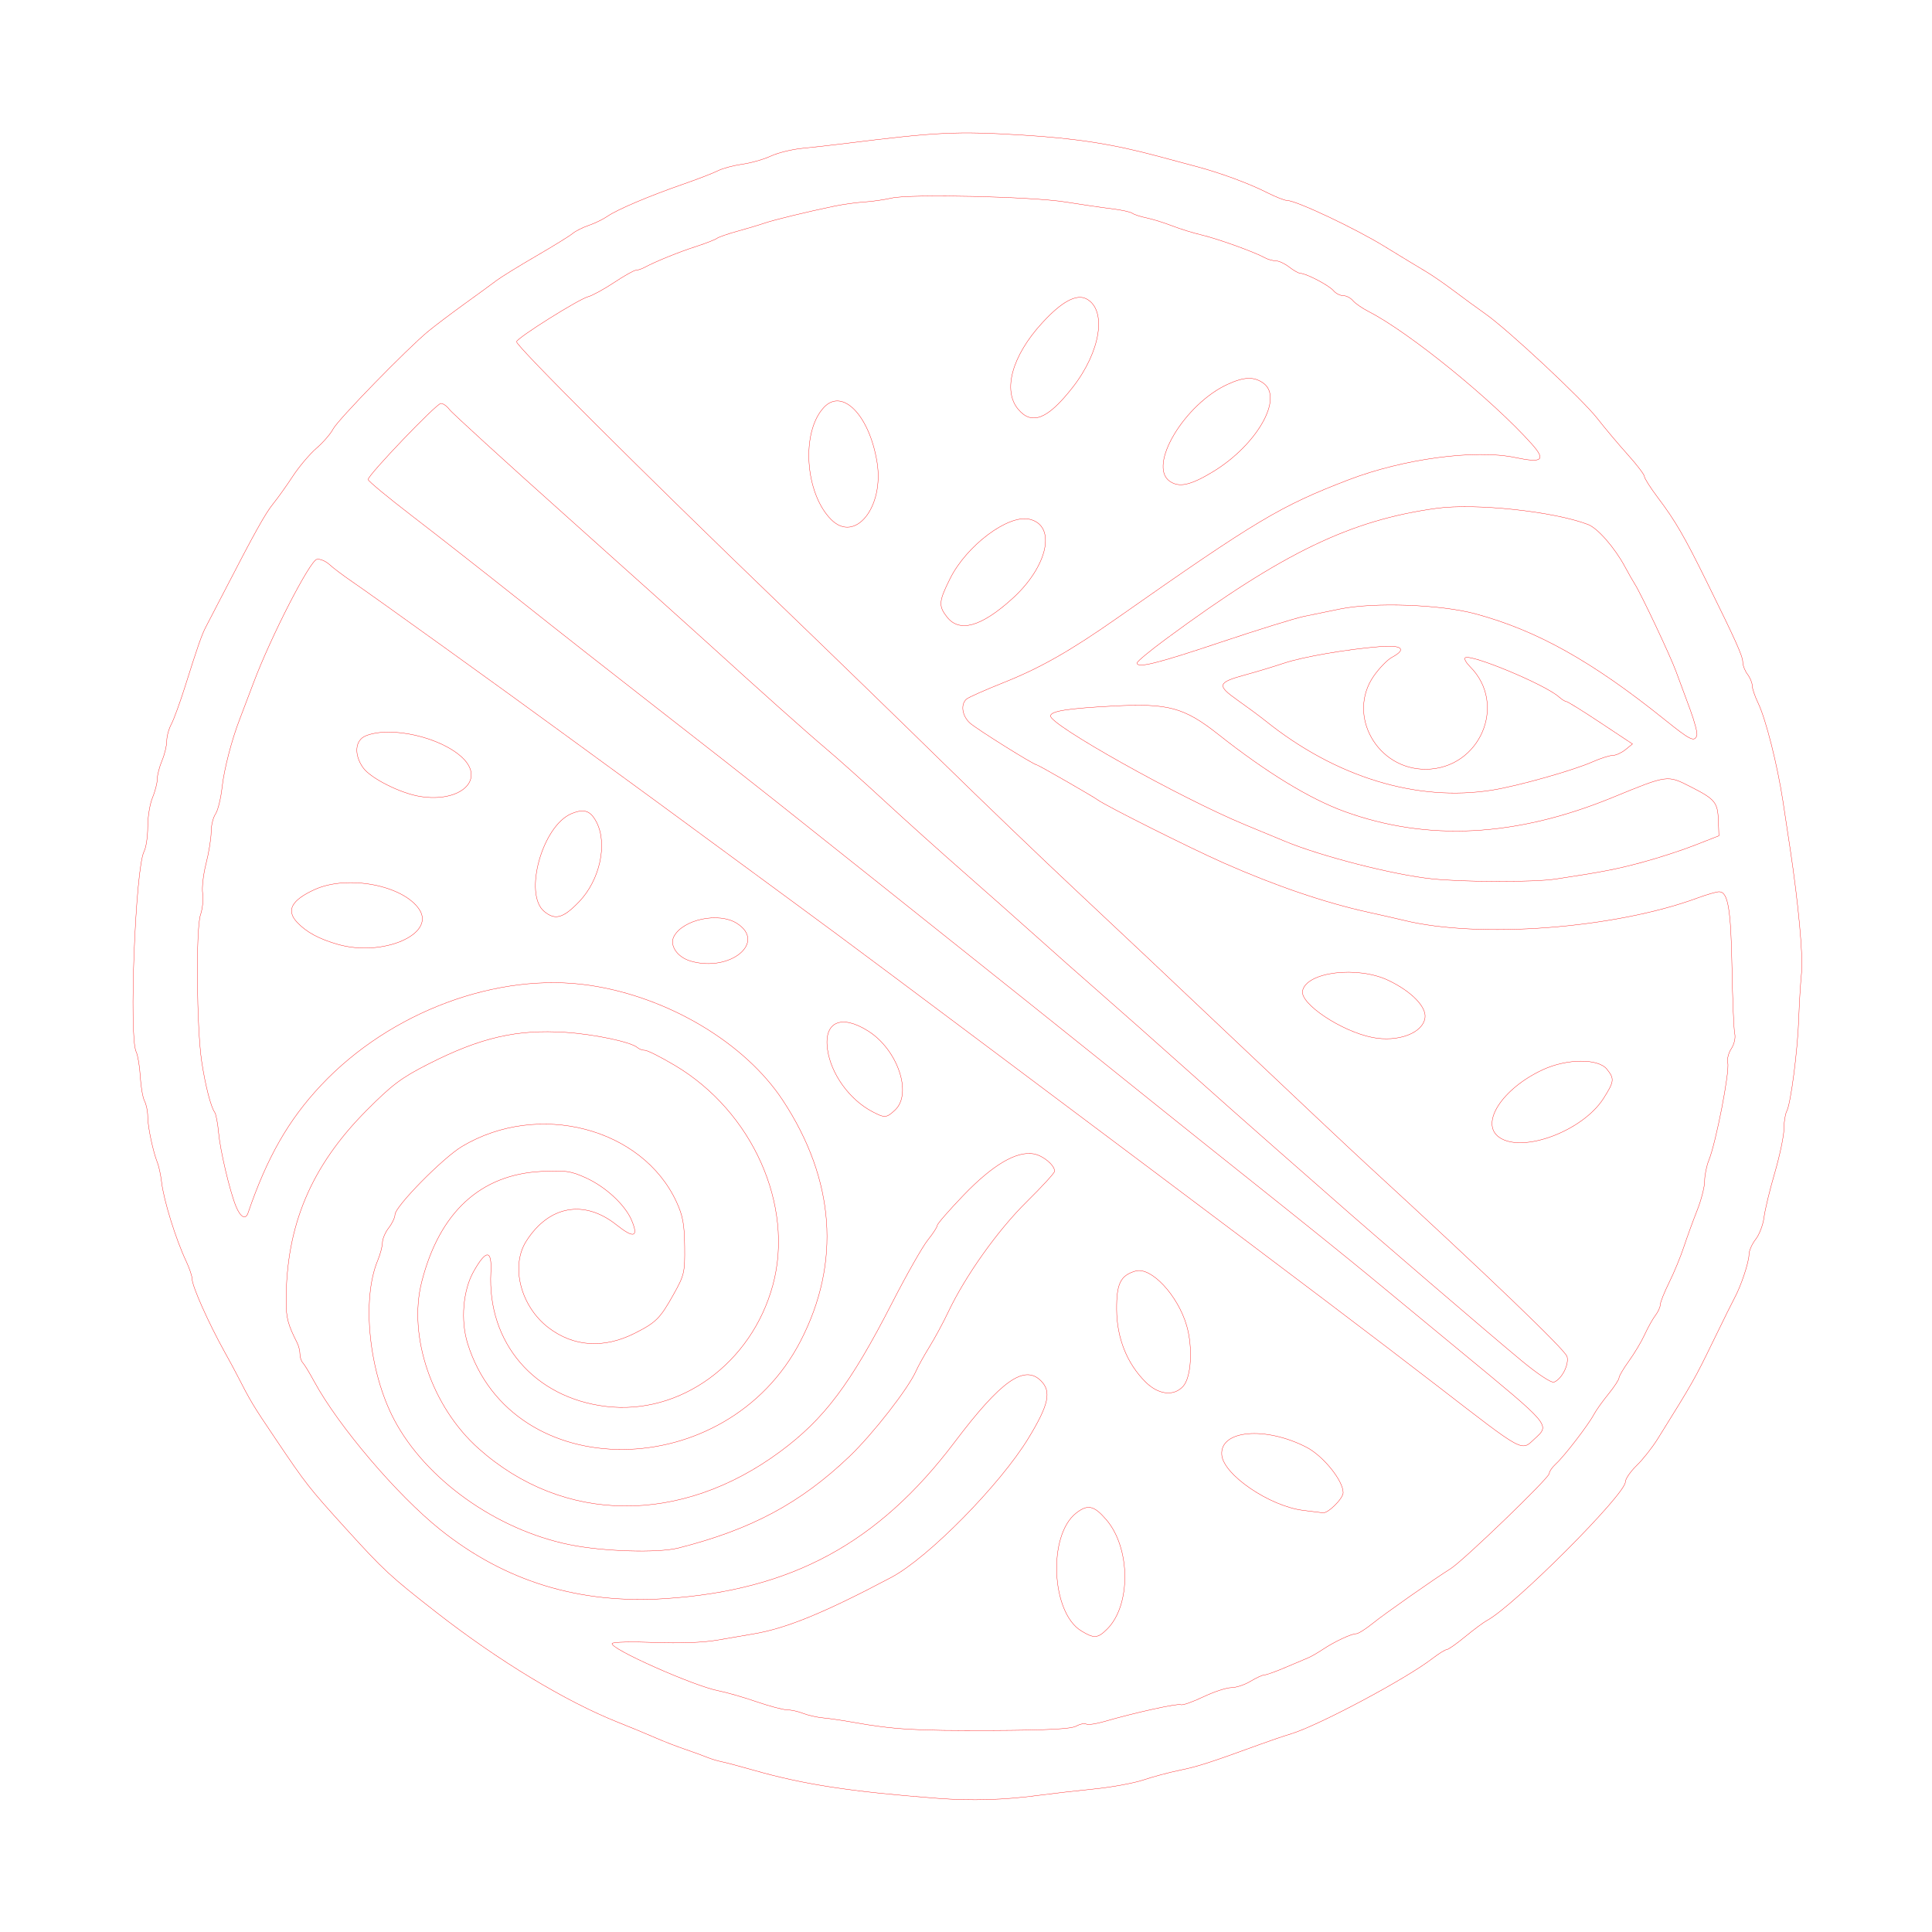
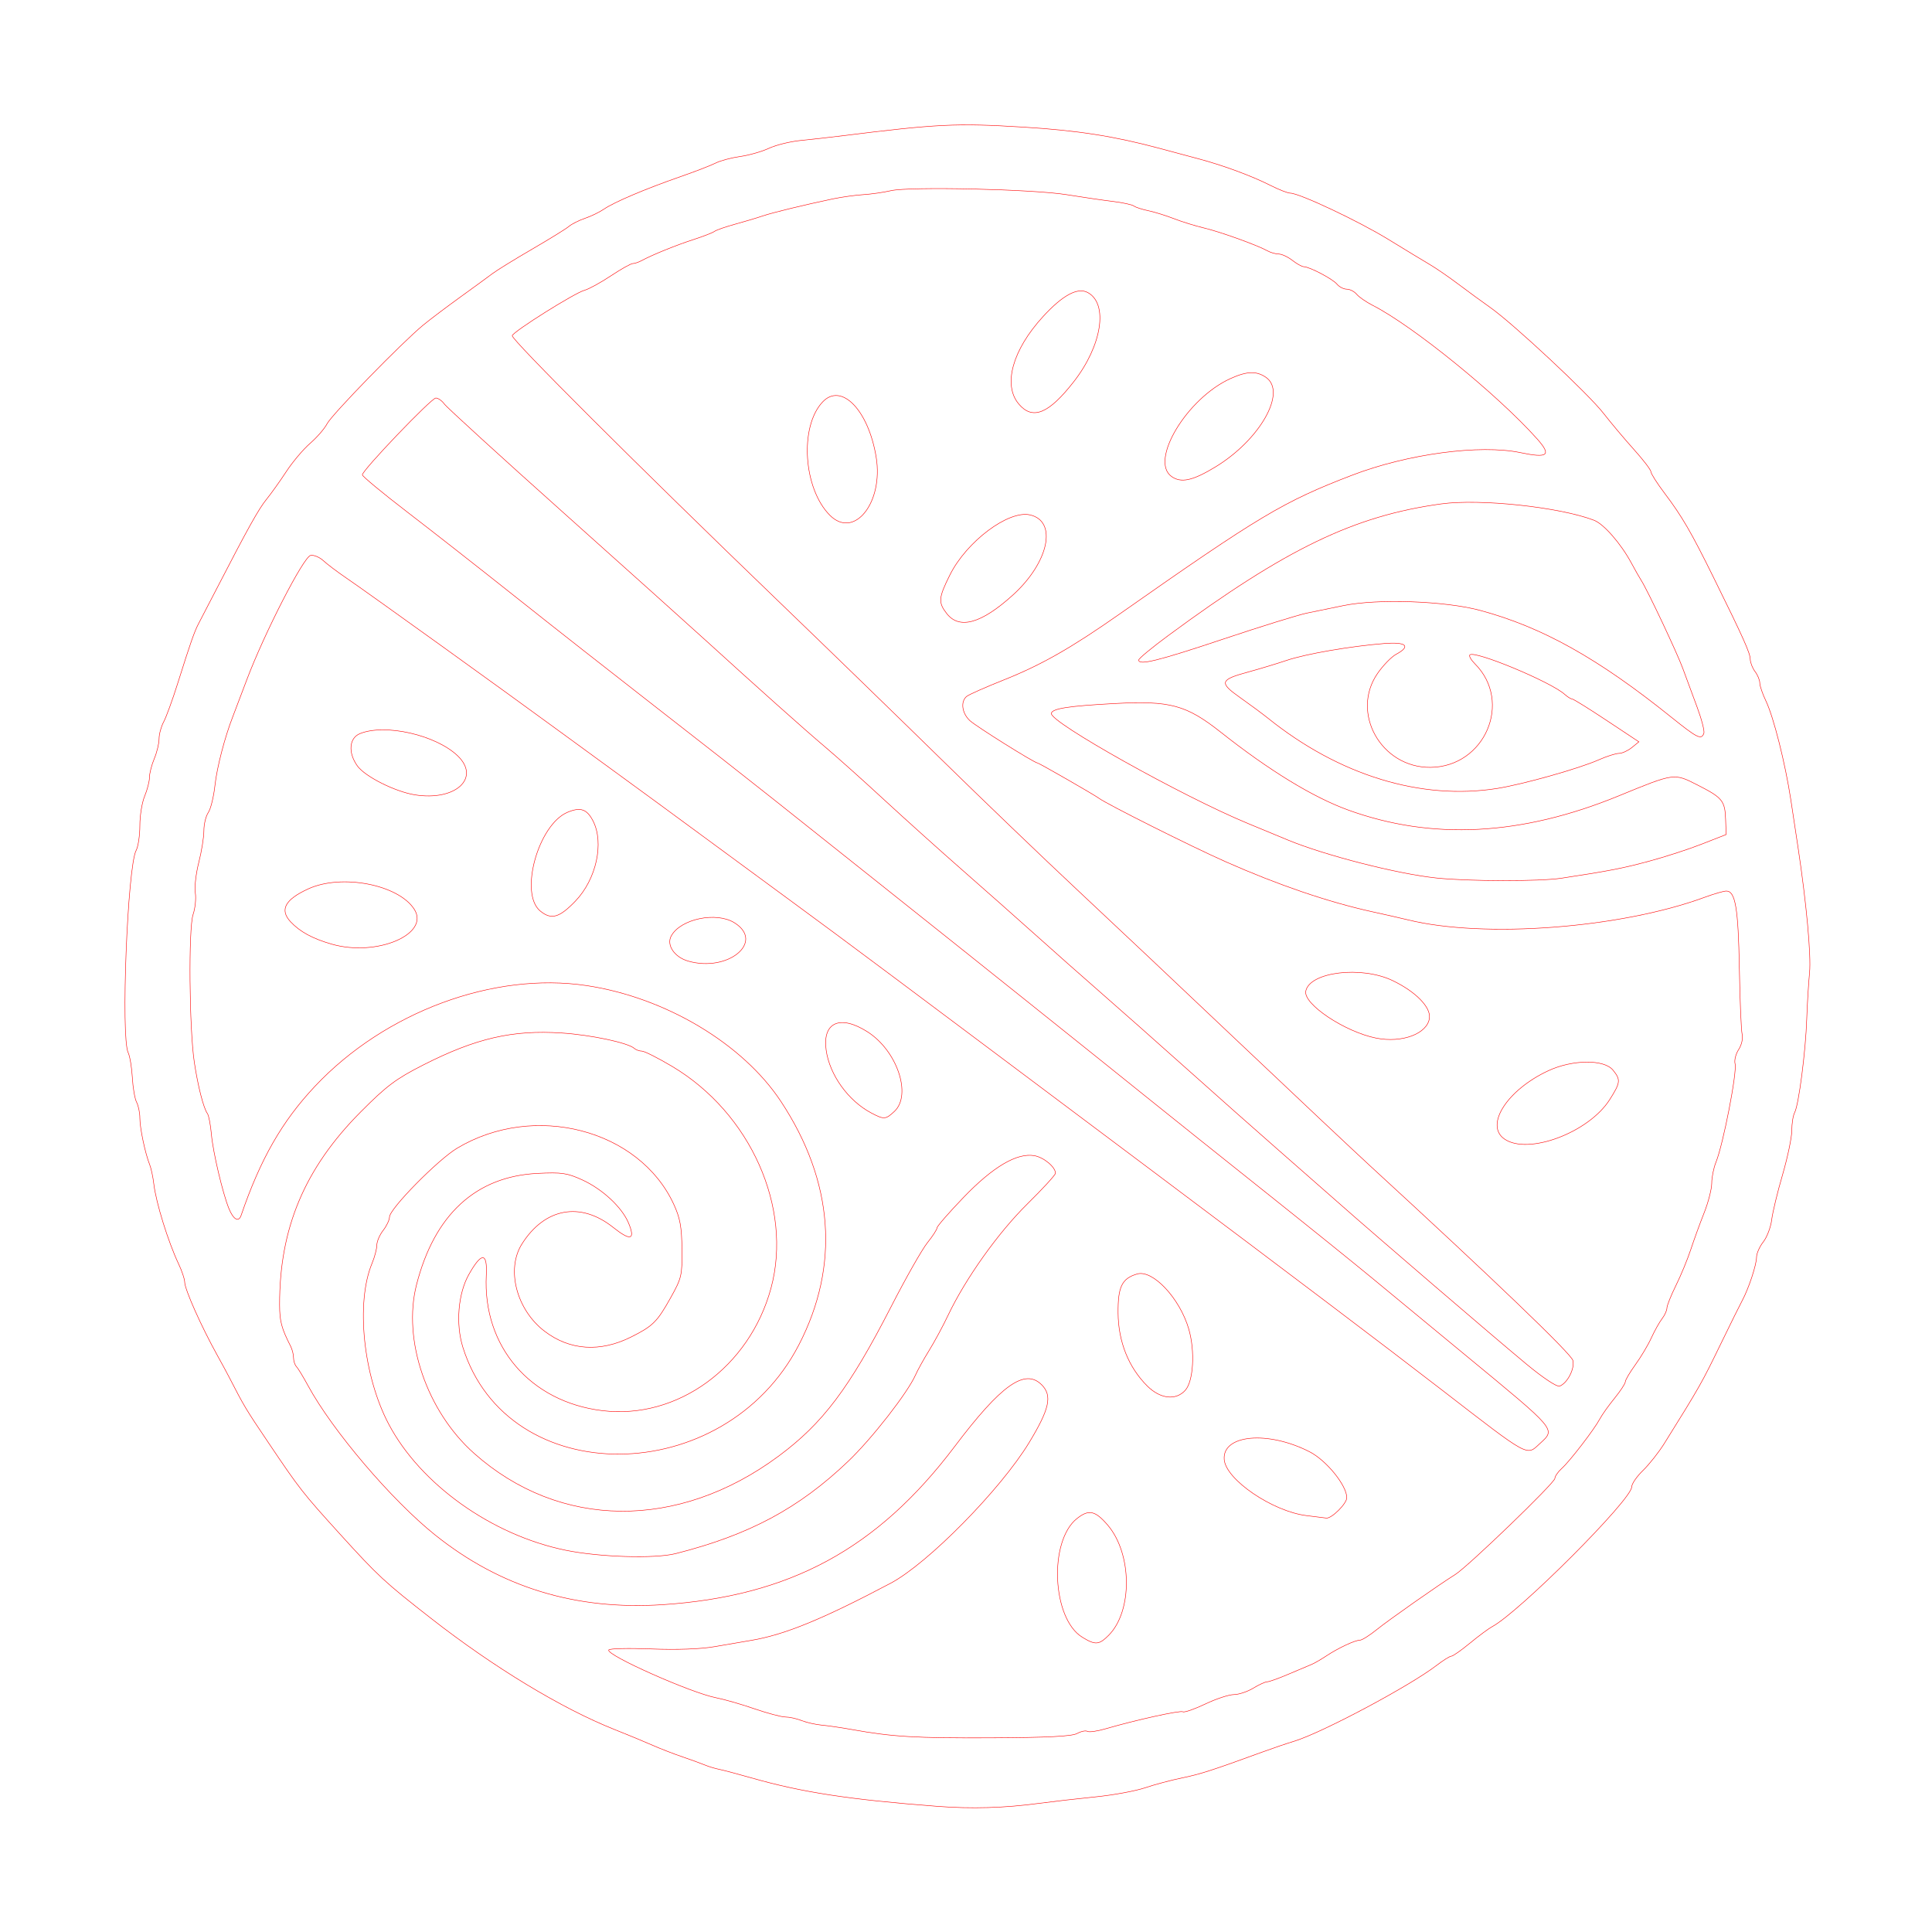
- <svg xmlns="http://www.w3.org/2000/svg" width="600mm" height="600mm" viewBox="0 0 600 600">
+ <svg xmlns="http://www.w3.org/2000/svg" width="400mm" height="400mm" viewBox="0 0 400 400">
  <g id="CORTE" fill="none" stroke="#ff0000" stroke-width="0.1">
-     <path d="M214.528,298.487 C210.316,297.275 207.820,293.583 209.307,290.796 C212.146,285.508 223.196,283.194 228.796,286.719 C238.182,292.621 226.768,302.023 214.528,298.487 Z" />
-     <path d="M335.781,506.476 C326.447,500.788 325.392,476.836 334.164,469.936 C337.788,467.076 339.759,467.513 343.592,471.985 C351.132,480.788 351.272,498.484 343.867,505.889 C340.903,508.853 339.790,508.931 335.781,506.476 Z" />
-     <path d="M169.054,283.095 C162.512,277.760 168.404,256.486 177.462,252.696 C181.409,251.052 183.380,251.723 185.262,255.348 C188.756,262.113 186.286,273.366 179.823,280.063 C174.914,285.164 172.428,285.866 169.054,283.095 Z" />
-     <path d="M270.896,345.224 C263.766,341.475 258.026,333.478 256.980,325.834 C255.810,317.316 261.276,314.893 269.663,320.223 C278.784,326.000 283.402,339.614 277.978,344.725 C275.290,347.232 274.785,347.273 270.896,345.224 Z" />
-     <path d="M258.135,161.363 C249.971,153.199 248.728,134.141 255.868,126.523 C261.629,120.376 270.012,129.003 272.372,143.516 C274.650,157.473 265.586,168.814 258.135,161.363 Z" />
-     <path d="M130.470,247.350 C124.354,246.367 115.098,241.708 112.774,238.437 C109.878,234.371 110.242,229.878 113.580,228.521 C121.292,225.380 136.907,228.916 143.615,235.328 C150.796,242.192 142.955,249.347 130.470,247.350 Z" />
-     <path d="M104.964,293.297 C99.046,291.607 95.125,289.480 92.239,286.397 C88.812,282.720 90.518,279.554 97.689,276.272 C107.896,271.592 125.290,274.915 130.241,282.476 C135.295,290.177 118.790,297.239 104.964,293.297 Z" />
-     <path d="M426.173,322.183 C416.532,320.259 403.740,311.726 404.515,307.738 C405.690,301.810 421.654,299.875 431.253,304.498 C438.294,307.883 442.953,312.610 442.558,315.980 C441.996,320.810 434.176,323.774 426.173,322.183 Z" />
-     <path d="M465.599,353.201 C459.505,348.937 466.499,338.074 479.124,332.214 C486.576,328.751 496.284,328.662 499.014,332.027 C501.427,335.001 501.339,335.838 498.000,341.101 C491.547,351.262 472.822,358.261 465.599,353.201 Z" />
-     <path d="M316.224,127.121 C311.310,121.271 314.284,110.507 323.660,100.278 C329.708,93.659 334.325,91.168 337.435,92.832 C343.836,96.259 341.829,109.160 333.150,120.267 C325.423,130.173 320.478,132.175 316.224,127.121 Z" />
-     <path d="M404.785,469.068 C394.297,467.788 379.898,457.981 379.425,451.793 C378.842,444.134 392.877,442.865 405.680,449.422 C410.880,452.079 417.130,459.801 417.130,463.556 C417.130,465.365 412.455,470.024 410.828,469.816 C410.240,469.738 407.510,469.400 404.785,469.068 Z" />
-     <path d="M294.108,191.632 C291.410,188.184 291.519,186.770 295.081,179.646 C300.192,169.418 313.031,159.787 319.630,161.233 C328.210,163.115 325.501,175.866 314.383,185.922 C304.732,194.658 297.988,196.556 294.108,191.632 Z" />
-     <path d="M355.723,429.158 C349.982,423.417 346.852,415.554 346.779,406.714 C346.722,398.660 347.954,396.117 352.629,394.739 C357.434,393.309 365.764,402.201 368.526,411.675 C370.502,418.503 369.971,427.728 367.434,430.525 C364.527,433.734 359.738,433.172 355.723,429.158 Z" />
-     <path d="M363.216,149.418 C356.430,144.562 367.922,125.415 381.297,119.331 C386.388,117.007 389.383,116.908 392.295,118.946 C398.748,123.470 390.433,138.150 376.716,146.491 C369.706,150.744 366.149,151.514 363.216,149.418 Z" />
-     <path d="M463.415,245.379 C471.340,244.121 488.547,239.274 494.594,236.596 C497.085,235.494 499.898,234.600 500.855,234.600 C501.812,234.600 503.575,233.799 504.786,232.826 L506.981,231.043 L497.044,224.454 C491.578,220.820 486.794,217.856 486.420,217.856 C486.035,217.856 485.021,217.216 484.163,216.446 C479.930,212.609 456.442,202.838 454.976,204.304 C454.653,204.632 455.360,205.864 456.541,207.045 C468.220,218.724 459.614,238.754 442.854,238.900 C427.696,239.030 418.196,222.094 426.625,209.957 C428.331,207.508 430.879,204.887 432.288,204.128 C436.947,201.637 435.470,200.269 428.700,200.800 C418.274,201.626 404.603,203.982 398.670,205.979 C395.555,207.024 390.246,208.631 386.871,209.546 C378.068,211.938 377.782,212.822 384.308,217.424 C387.334,219.561 391.192,222.416 392.888,223.773 C414.780,241.380 440.010,249.102 463.415,245.379 Z" />
-     <path d="M483.113,273.002 C497.922,270.750 502.010,269.949 510.189,267.744 C515.067,266.434 522.383,264.052 526.439,262.456 L533.823,259.560 L533.657,254.911 C533.459,249.154 532.700,248.229 524.942,244.287 C517.776,240.642 517.953,240.616 500.834,247.646 C470.898,259.934 443.385,261.385 417.577,252.030 C406.751,248.099 393.272,239.878 378.411,228.115 C367.735,219.686 362.863,218.360 345.739,219.265 C331.626,220.014 326.536,220.799 326.239,222.286 C325.709,224.948 366.347,247.714 386.616,256.112 C392.295,258.468 397.833,260.761 398.914,261.208 C410.256,265.935 432.673,271.676 444.706,272.934 C454.632,273.979 476.415,274.016 483.113,273.002 Z" />
-     <path d="M526.970,228.443 C527.230,227.762 526.283,224.111 524.874,220.320 C523.454,216.530 521.494,211.210 520.501,208.501 C518.759,203.727 509.638,184.394 507.719,181.419 C507.199,180.613 505.811,178.169 504.646,176.006 C501.438,170.057 496.180,164.030 493.175,162.886 C482.551,158.820 458.205,156.220 446.182,157.858 C419.434,161.519 398.498,171.602 362.234,198.340 C357.221,202.032 353.123,205.417 353.123,205.880 C353.123,207.617 359.207,206.109 379.217,199.411 C390.594,195.600 402.112,192.027 404.822,191.455 C407.531,190.894 412.632,189.838 416.147,189.131 C426.714,186.973 447.332,187.706 458.158,190.618 C477.242,195.761 494.376,205.329 516.939,223.461 C524.952,229.899 526.184,230.512 526.970,228.443 Z" />
-     <path d="M176.854,479.712 C154.104,475.063 132.201,459.448 122.415,440.904 C114.573,426.053 112.254,403.542 117.303,391.447 C118.099,389.539 118.759,387.038 118.770,385.883 C118.780,384.734 119.659,382.685 120.720,381.328 C121.786,379.966 122.659,378.114 122.670,377.210 C122.701,374.667 137.557,359.571 143.506,356.020 C167.213,341.876 199.479,350.248 210.108,373.299 C212.058,377.537 212.557,380.241 212.630,387.105 C212.718,395.181 212.531,395.997 209.140,402.055 C204.986,409.491 203.706,410.750 197.009,414.109 C187.477,418.882 178.122,418.264 170.369,412.346 C161.727,405.758 158.487,393.293 163.401,385.509 C170.411,374.402 181.409,372.394 191.455,380.392 C196.842,384.682 198.366,384.250 196.192,379.050 C194.185,374.235 188.195,368.650 182.012,365.816 C177.285,363.658 175.658,363.424 168.138,363.799 C149.210,364.750 136.476,376.492 130.974,398.067 C126.648,415.034 134.125,436.947 148.670,449.895 C174.971,473.311 211.428,473.664 242.316,450.790 C255.977,440.676 264.073,429.922 277.052,404.624 C281.519,395.909 286.506,387.136 288.128,385.119 C289.756,383.096 291.082,381.042 291.082,380.558 C291.082,380.075 294.738,375.868 299.210,371.214 C308.294,361.750 315.694,357.398 321.039,358.349 C323.956,358.874 327.518,361.838 327.518,363.747 C327.518,364.262 323.598,368.536 318.824,373.242 C309.880,382.056 299.849,396.158 294.498,407.422 C292.964,410.672 290.333,415.544 288.659,418.253 C286.984,420.962 285.118,424.332 284.504,425.736 C282.112,431.196 271.026,445.423 263.746,452.365 C248.582,466.842 233.300,475.016 210.706,480.747 C204.315,482.364 187.259,481.849 176.854,479.712 Z" />
-     <path d="M334.185,536.080 C335.417,535.409 336.837,535.113 337.346,535.430 C337.861,535.747 340.388,535.383 342.988,534.624 C352.265,531.915 365.915,528.909 366.711,529.403 C367.153,529.679 370.257,528.608 373.606,527.011 C376.944,525.415 380.912,524.115 382.410,524.115 C383.907,524.104 386.575,523.220 388.348,522.144 C390.121,521.062 392.061,520.178 392.659,520.178 C393.252,520.178 396.236,519.112 399.278,517.802 C402.331,516.502 405.492,515.166 406.298,514.838 C407.104,514.516 409.106,513.361 410.729,512.290 C414.431,509.825 419.652,507.376 421.181,507.376 C421.820,507.376 424.160,505.899 426.386,504.095 C429.834,501.287 445.522,490.278 450.493,487.179 C454.435,484.714 481.142,458.954 481.142,457.617 C481.142,456.983 482.078,455.626 483.217,454.591 C485.739,452.329 493.274,442.527 494.984,439.298 C495.666,438.018 497.704,435.143 499.519,432.928 C501.318,430.702 502.805,428.445 502.805,427.904 C502.805,427.364 504.194,424.998 505.889,422.658 C507.589,420.312 509.810,416.589 510.813,414.384 C511.827,412.180 513.314,409.517 514.131,408.467 C514.937,407.411 515.608,405.945 515.608,405.206 C515.608,404.468 516.856,401.348 518.384,398.254 C519.913,395.170 521.957,390.210 522.934,387.235 C523.917,384.261 525.768,379.160 527.058,375.910 C528.348,372.660 529.393,368.546 529.393,366.773 C529.393,364.990 529.975,362.114 530.682,360.372 C532.918,354.876 537.234,332.640 536.564,330.072 C536.288,329.016 536.782,327.045 537.666,325.698 C538.581,324.310 539.044,322.261 538.737,321.008 C538.446,319.791 538.061,310.603 537.884,300.577 C537.557,282.242 536.662,276.943 533.886,276.943 C533.074,276.943 530.084,277.806 527.219,278.862 C501.427,288.383 459.250,291.586 435.840,285.783 C433.942,285.320 429.069,284.208 425.008,283.324 C411.540,280.370 396.039,275.092 379.898,267.942 C369.472,263.335 343.150,250.137 340.815,248.354 C339.551,247.392 322.417,237.553 322.006,237.553 C321.070,237.553 303.058,226.264 301.175,224.512 C298.747,222.229 298.274,218.672 300.192,217.081 C300.874,216.519 305.980,214.252 311.544,212.037 C323.098,207.440 332.412,202.141 347.216,191.752 C390.386,161.472 397.635,157.146 418.778,149.023 C435.772,142.492 458.158,139.492 470.508,142.081 C479.036,143.870 480.196,142.929 475.656,137.838 C463.493,124.209 437.514,103.112 425.060,96.763 C423.058,95.739 420.853,94.210 420.146,93.352 C419.434,92.510 418.087,91.808 417.130,91.808 C416.178,91.808 414.826,91.121 414.130,90.274 C412.788,88.656 405.700,84.933 403.896,84.897 C403.324,84.886 401.748,84.008 400.391,82.947 C399.034,81.881 397.152,81.007 396.195,80.997 C395.243,80.986 393.683,80.555 392.747,80.019 C389.596,78.267 378.281,74.190 373.310,73.010 C370.600,72.370 366.399,71.070 363.955,70.113 C361.511,69.167 357.980,68.064 356.077,67.669 C354.179,67.279 352.187,66.629 351.646,66.224 C351.106,65.813 348.220,65.189 345.245,64.825 C342.271,64.471 335.838,63.525 330.966,62.740 C320.436,61.044 282.596,60.186 276.876,61.518 C274.666,62.027 270.864,62.578 268.436,62.729 C266.002,62.875 261.785,63.468 259.076,64.029 C250.324,65.860 240.444,68.262 237.413,69.297 C235.790,69.858 232.026,70.982 229.046,71.798 C226.061,72.614 223.186,73.618 222.645,74.024 C222.099,74.434 219.223,75.558 216.244,76.525 C210.882,78.246 203.566,81.220 200.248,83.004 C199.312,83.519 198.075,83.930 197.492,83.930 C196.920,83.930 193.878,85.635 190.738,87.720 C187.597,89.811 183.962,91.797 182.662,92.140 C179.698,92.920 160.848,104.745 160.416,106.108 C160.063,107.231 199.167,146.246 241.843,187.347 C257.287,202.219 280.105,224.376 292.559,236.586 C305.018,248.796 323.717,266.751 334.117,276.480 C344.528,286.210 367.059,307.467 384.193,323.717 C401.338,339.967 419.454,357.023 424.467,361.630 C462.183,396.273 486.165,419.288 486.675,421.326 C487.304,423.848 485.000,428.310 482.598,429.236 C481.792,429.537 477.538,426.724 472.474,422.528 C463.062,414.738 425.934,382.883 414.670,372.914 C410.880,369.566 402.300,362.036 395.607,356.176 C388.910,350.315 376.471,339.286 367.954,331.663 C359.446,324.045 347.648,313.603 341.756,308.455 C335.859,303.302 326.593,295.112 321.159,290.224 C315.720,285.352 305.736,276.501 298.960,270.568 C292.184,264.635 281.332,254.874 274.832,248.879 C268.337,242.878 260.142,235.551 256.637,232.598 C250.434,227.361 235.702,214.205 219.686,199.619 C215.354,195.672 195.860,178.169 176.360,160.728 C156.860,143.293 140.298,128.187 139.559,127.152 C138.810,126.128 137.630,125.290 136.918,125.290 C135.560,125.290 114.318,147.494 114.318,148.914 C114.318,149.377 120.522,154.520 128.104,160.338 C135.690,166.157 150.755,177.966 161.586,186.572 C172.418,195.189 191.918,210.503 204.918,220.606 C217.918,230.700 234.126,243.414 240.949,248.848 C247.766,254.282 262.612,266.091 273.938,275.092 C296.558,293.074 340.565,328.246 357.554,341.938 C363.513,346.743 378.796,358.952 391.510,369.087 C404.234,379.217 419.257,391.322 424.904,395.987 C430.546,400.646 443.406,411.264 453.478,419.574 C482.016,443.109 481.397,442.381 476.561,446.864 C472.359,450.764 473.618,451.440 446.479,430.484 C427.795,416.069 402.154,396.668 356.077,362.104 C277.983,303.541 262.960,292.314 246.700,280.391 C240.044,275.513 227.387,266.210 218.568,259.710 C209.744,253.210 198.860,245.234 194.378,241.984 C189.900,238.734 181.133,232.332 174.893,227.762 C158.508,215.739 115.166,184.570 109.394,180.660 C106.690,178.819 103.518,176.427 102.343,175.346 C101.173,174.254 99.400,173.515 98.406,173.702 C96.248,174.092 84.158,197.659 78.771,211.948 C76.832,217.086 74.897,222.187 74.476,223.274 C71.985,229.665 69.593,238.879 68.980,244.443 C68.595,247.958 67.669,251.723 66.931,252.784 C66.187,253.860 65.574,256.372 65.574,258.369 C65.574,260.371 64.866,264.780 63.998,268.166 C63.130,271.556 62.651,275.763 62.937,277.505 C63.213,279.247 62.906,282.232 62.256,284.140 C60.810,288.347 61.065,319.256 62.630,329.624 C63.743,337.024 65.475,343.779 66.666,345.401 C67.071,345.952 67.622,348.828 67.888,351.802 C68.382,357.299 71.346,369.852 73.254,374.578 C74.642,378.016 76.270,378.931 77.029,376.705 C82.936,359.436 89.592,347.783 99.738,337.003 C121.234,314.144 154.707,301.726 183.260,306.022 C207.508,309.656 231.365,323.884 243.107,341.720 C259.315,366.321 261.208,392.149 248.603,416.511 C225.609,460.992 159.059,461.476 145.232,417.270 C142.996,410.110 143.771,400.724 147.094,394.858 C150.999,387.932 152.814,388.020 152.440,395.113 C151.306,417.005 165.928,434.077 188.138,436.776 C211.179,439.594 233.435,423.417 240.023,399.070 C246.710,374.355 233.690,345.188 209.567,330.857 C205.240,328.288 201.065,326.182 200.300,326.182 C199.541,326.182 198.486,325.808 197.976,325.345 C196.047,323.618 184.643,321.195 175.632,320.608 C160.515,319.609 149.210,322.220 133.028,330.451 C124.640,334.715 121.796,336.847 113.809,344.881 C96.566,362.223 88.802,380.688 88.864,404.224 C88.875,409.325 89.436,411.420 92.281,417.016 C92.754,417.952 93.149,419.527 93.149,420.510 C93.149,421.482 93.550,422.715 94.044,423.230 C94.538,423.739 96.139,426.381 97.606,429.085 C105.130,442.932 123.288,464.273 136.684,475.006 C156.834,491.136 179.953,498.224 206.681,496.461 C245.785,493.882 272.747,479.291 296.490,447.836 C310.847,428.820 318.117,423.661 323.286,428.830 C326.593,432.148 325.709,436.235 319.422,446.593 C310.629,461.070 288.227,483.820 276.803,489.868 C256.008,500.876 244.188,505.722 233.965,507.433 C231.537,507.849 226.436,508.712 222.645,509.373 C218.381,510.122 210.966,510.387 203.181,510.075 C196.270,509.799 190.394,509.934 190.108,510.387 C189.172,511.916 215.453,523.616 223.134,525.092 C225.567,525.566 230.876,527.079 234.912,528.478 C238.962,529.866 243.252,531.010 244.454,531.010 C245.655,531.010 247.891,531.499 249.409,532.102 C250.933,532.700 253.730,533.334 255.634,533.511 C257.532,533.678 261.738,534.296 264.988,534.879 C277.432,537.115 284.457,537.526 307.826,537.422 C325.059,537.338 332.588,536.959 334.185,536.080 Z" />
-     <path d="M291.082,558.482 C264.130,556.417 249.643,554.202 233.965,549.730 C229.909,548.565 225.479,547.395 224.122,547.120 C222.759,546.844 220.773,546.241 219.686,545.778 C218.604,545.326 215.505,544.197 212.796,543.272 C210.087,542.351 205.963,540.750 203.618,539.715 C201.273,538.670 196.026,536.501 191.960,534.889 C175.658,528.410 154.832,515.805 135.493,500.710 C121.115,489.483 119.206,487.710 107.434,474.741 C95.952,462.084 95.078,460.971 85.547,446.812 C78.423,436.245 78.033,435.595 73.332,426.459 C72.734,425.273 71.106,422.294 69.728,419.808 C64.747,410.838 59.666,399.424 59.666,397.219 C59.666,396.335 58.829,393.834 57.805,391.666 C54.586,384.854 50.842,372.790 50.171,367.049 C49.916,364.880 49.344,362.223 48.913,361.136 C47.535,357.730 45.881,349.915 45.881,346.779 C45.881,345.126 45.424,342.942 44.883,341.917 C44.332,340.893 43.744,337.476 43.567,334.336 C43.385,331.184 42.808,327.726 42.283,326.650 C40.000,321.986 42.070,269.419 44.737,264.437 C45.366,263.262 45.881,259.820 45.881,256.783 C45.881,253.751 46.536,249.685 47.358,247.745 C48.164,245.795 48.835,243.206 48.835,241.984 C48.835,240.762 49.495,238.172 50.312,236.222 C51.128,234.282 51.788,231.526 51.788,230.107 C51.788,228.677 52.428,226.337 53.208,224.896 C53.983,223.461 55.943,218.074 57.560,212.931 C61.408,200.690 62.667,197.097 63.920,194.716 C64.502,193.634 67.019,188.756 69.541,183.884 C79.068,165.429 82.422,159.402 84.845,156.428 C86.223,154.733 88.953,150.921 90.903,147.942 C92.853,144.957 96.160,141.036 98.256,139.226 C100.346,137.412 102.691,134.713 103.456,133.226 C104.932,130.360 126.424,108.302 133.038,102.847 C135.196,101.074 140.298,97.226 144.354,94.298 C148.410,91.376 152.845,88.147 154.202,87.112 C155.560,86.077 161.098,82.650 166.511,79.510 C171.929,76.369 177.046,73.197 177.894,72.469 C178.752,71.746 180.967,70.633 182.818,70.004 C184.680,69.375 187.311,68.096 188.668,67.160 C191.772,65.033 201.502,60.899 212.167,57.196 C216.696,55.621 221.568,53.738 222.998,53.010 C224.423,52.282 227.814,51.383 230.523,50.998 C233.227,50.624 237.215,49.485 239.384,48.471 C241.552,47.457 245.982,46.370 249.232,46.058 C252.482,45.741 258.244,45.091 262.035,44.618 C291.103,40.983 297.140,40.697 317.670,41.960 C334.247,42.974 345.521,44.737 359.524,48.486 C363.315,49.500 368.858,50.988 371.833,51.788 C379.316,53.796 388.010,57.025 393.626,59.874 C396.226,61.190 398.982,62.266 399.741,62.266 C402.518,62.266 420.817,70.893 429.932,76.504 C435.086,79.666 440.837,83.160 442.735,84.273 C444.638,85.386 448.564,88.095 451.471,90.284 C454.378,92.478 458.798,95.708 461.288,97.460 C468.438,102.504 491.454,124.011 496.108,130.007 C498.442,133.002 502.670,138.030 505.514,141.192 C508.359,144.354 510.683,147.406 510.683,147.968 C510.683,148.540 512.566,151.504 514.869,154.556 C520.236,161.664 523.054,166.500 529.923,180.436 C539.184,199.203 541.212,203.738 541.238,205.667 C541.259,206.691 541.920,208.376 542.715,209.426 C543.516,210.482 544.166,212.058 544.166,212.931 C544.166,213.810 545.003,216.280 546.028,218.407 C548.420,223.399 551.992,237.579 553.718,248.879 C554.457,253.751 555.460,260.397 555.954,263.647 C558.513,280.614 560.000,296.766 559.480,302.054 C559.163,305.304 558.768,311.726 558.612,316.333 C558.279,326.260 556.152,342.723 554.899,345.068 C554.405,345.984 554.015,348.474 554.015,350.601 C554.015,352.738 552.730,358.864 551.176,364.210 C549.610,369.560 548.102,375.811 547.827,378.094 C547.541,380.371 546.381,383.424 545.248,384.869 C544.104,386.320 543.173,388.436 543.173,389.580 C543.152,391.962 540.750,399.237 538.748,402.950 C538.009,404.328 535.144,410.110 532.388,415.794 C526.252,428.424 525.919,429.028 514.838,446.812 C513.153,449.521 510.200,453.265 508.281,455.132 C506.352,456.993 504.776,459.292 504.776,460.222 C504.776,464.122 470.191,498.760 461.819,503.237 C460.737,503.819 457.664,506.097 455.007,508.291 C452.339,510.496 449.765,512.300 449.292,512.300 C448.819,512.300 446.822,513.548 444.841,515.067 C436.599,521.437 409.491,535.872 400.885,538.482 C398.717,539.132 394.286,540.640 391.036,541.831 C375.743,547.416 371.911,548.643 366.414,549.756 C363.170,550.416 358.068,551.779 355.094,552.782 C352.120,553.776 345.245,555.039 339.827,555.580 C334.414,556.121 326.650,557.015 322.594,557.556 C311.929,558.996 301.758,559.303 291.082,558.482 Z" />
+     <path d="M142.470,198.982 C139.636,198.166 137.956,195.681 138.957,193.805 C140.868,190.246 148.305,188.688 152.075,191.061 C158.392,195.033 150.709,201.362 142.470,198.982 Z" />
+     <path d="M224.083,338.974 C217.801,335.145 217.091,319.024 222.995,314.380 C225.434,312.455 226.761,312.749 229.340,315.759 C234.416,321.685 234.510,333.595 229.526,338.579 C227.531,340.574 226.782,340.626 224.083,338.974 Z" />
+     <path d="M111.863,188.622 C107.460,185.030 111.425,170.712 117.523,168.161 C120.179,167.054 121.505,167.506 122.772,169.946 C125.124,174.499 123.462,182.073 119.112,186.581 C115.808,190.015 114.134,190.487 111.863,188.622 Z" />
+     <path d="M180.411,230.439 C175.612,227.916 171.748,222.533 171.044,217.388 C170.257,211.655 173.936,210.024 179.581,213.612 C185.720,217.500 188.828,226.663 185.178,230.104 C183.368,231.791 183.029,231.819 180.411,230.439 Z" />
+     <path d="M171.822,106.686 C166.326,101.192 165.490,88.364 170.296,83.237 C174.174,79.100 179.816,84.906 181.405,94.674 C182.938,104.069 176.837,111.702 171.822,106.686 Z" />
+     <path d="M85.893,164.563 C81.777,163.901 75.547,160.765 73.982,158.564 C72.033,155.827 72.278,152.803 74.525,151.889 C79.715,149.775 90.226,152.155 94.741,156.471 C99.574,161.091 94.297,165.906 85.893,164.563 Z" />
+     <path d="M68.725,195.489 C64.742,194.351 62.103,192.920 60.161,190.844 C57.854,188.370 59.003,186.238 63.829,184.029 C70.699,180.879 82.407,183.116 85.739,188.205 C89.141,193.389 78.032,198.141 68.725,195.489 Z" />
+     <path d="M284.924,214.931 C278.435,213.636 269.825,207.893 270.346,205.208 C271.138,201.218 281.882,199.916 288.343,203.027 C293.083,205.306 296.219,208.488 295.952,210.756 C295.574,214.007 290.311,216.002 284.924,214.931 Z" />
+     <path d="M311.461,235.809 C307.359,232.939 312.066,225.627 320.565,221.682 C325.580,219.351 332.114,219.292 333.952,221.556 C335.576,223.558 335.517,224.122 333.270,227.664 C328.926,234.503 316.323,239.214 311.461,235.809 Z" />
+     <path d="M210.920,83.639 C207.612,79.702 209.615,72.457 215.925,65.572 C219.995,61.117 223.103,59.440 225.196,60.560 C229.505,62.867 228.154,71.550 222.312,79.026 C217.111,85.694 213.783,87.041 210.920,83.639 Z" />
+     <path d="M270.528,313.796 C263.469,312.934 253.778,306.333 253.459,302.168 C253.067,297.013 262.513,296.159 271.131,300.573 C274.630,302.361 278.838,307.559 278.838,310.085 C278.838,311.303 275.691,314.439 274.595,314.300 C274.200,314.247 272.363,314.020 270.528,313.796 Z" />
+     <path d="M196.035,127.060 C194.218,124.739 194.292,123.787 196.689,118.993 C200.129,112.108 208.771,105.626 213.213,106.599 C218.987,107.866 217.164,116.448 209.681,123.217 C203.185,129.097 198.646,130.374 196.035,127.060 Z" />
+     <path d="M237.506,286.933 C233.642,283.069 231.535,277.777 231.486,271.827 C231.448,266.406 232.277,264.694 235.424,263.767 C238.658,262.804 244.264,268.789 246.123,275.166 C247.453,279.762 247.096,285.971 245.388,287.854 C243.431,290.013 240.208,289.635 237.506,286.933 Z" />
+     <path d="M242.549,98.647 C237.982,95.378 245.717,82.491 254.719,78.396 C258.146,76.832 260.161,76.765 262.121,78.137 C266.465,81.182 260.868,91.063 251.635,96.676 C246.918,99.540 244.523,100.058 242.549,98.647 Z" />
+     <path d="M309.991,163.236 C315.325,162.389 326.907,159.127 330.977,157.325 C332.653,156.582 334.547,155.981 335.191,155.981 C335.835,155.981 337.021,155.442 337.837,154.787 L339.314,153.587 L332.626,149.152 C328.947,146.706 325.727,144.711 325.475,144.711 C325.216,144.711 324.533,144.280 323.956,143.762 C321.107,141.179 305.297,134.603 304.311,135.590 C304.094,135.810 304.570,136.639 305.364,137.434 C313.225,145.295 307.433,158.777 296.152,158.875 C285.949,158.962 279.555,147.563 285.228,139.394 C286.377,137.745 288.092,135.981 289.040,135.471 C292.176,133.794 291.182,132.873 286.625,133.231 C279.608,133.787 270.406,135.373 266.412,136.717 C264.316,137.420 260.742,138.501 258.471,139.118 C252.546,140.728 252.353,141.322 256.745,144.420 C258.783,145.858 261.380,147.780 262.520,148.693 C277.256,160.544 294.237,165.742 309.991,163.236 Z" />
+     <path d="M323.249,181.828 C333.217,180.312 335.968,179.774 341.473,178.289 C344.757,177.407 349.681,175.805 352.411,174.730 L357.381,172.780 L357.269,169.652 C357.136,165.777 356.625,165.154 351.403,162.501 C346.580,160.047 346.699,160.030 335.177,164.762 C315.028,173.033 296.509,174.009 279.139,167.713 C271.852,165.067 262.780,159.533 252.777,151.616 C245.591,145.943 242.311,145.050 230.786,145.659 C221.287,146.163 217.861,146.691 217.661,147.692 C217.304,149.485 244.657,164.808 258.299,170.460 C262.121,172.045 265.849,173.589 266.577,173.890 C274.211,177.072 289.299,180.935 297.398,181.782 C304.080,182.486 318.741,182.511 323.249,181.828 Z" />
+     <path d="M352.768,151.836 C352.943,151.378 352.306,148.921 351.357,146.370 C350.402,143.818 349.082,140.238 348.414,138.414 C347.241,135.201 341.103,122.188 339.811,120.186 C339.461,119.644 338.526,117.999 337.743,116.543 C335.583,112.539 332.045,108.482 330.022,107.712 C322.871,104.975 306.484,103.225 298.392,104.327 C280.388,106.791 266.297,113.578 241.888,131.575 C238.514,134.060 235.756,136.338 235.756,136.650 C235.756,137.819 239.851,136.804 253.319,132.296 C260.977,129.730 268.730,127.326 270.553,126.941 C272.377,126.563 275.810,125.852 278.176,125.376 C285.288,123.924 299.165,124.418 306.453,126.377 C319.297,129.839 330.830,136.279 346.016,148.484 C351.410,152.816 352.239,153.229 352.768,151.836 Z" />
+     <path d="M117.113,320.960 C101.801,317.831 87.058,307.320 80.472,294.840 C75.194,284.843 73.633,269.692 77.031,261.551 C77.566,260.267 78.011,258.583 78.018,257.806 C78.025,257.032 78.616,255.653 79.330,254.740 C80.048,253.823 80.636,252.577 80.643,251.968 C80.664,250.257 90.664,240.096 94.668,237.705 C110.624,228.185 132.342,233.821 139.496,249.336 C140.808,252.188 141.144,254.008 141.193,258.628 C141.253,264.064 141.126,264.614 138.845,268.691 C136.048,273.696 135.187,274.543 130.679,276.804 C124.264,280.017 117.967,279.601 112.749,275.617 C106.932,271.183 104.751,262.794 108.058,257.554 C112.777,250.078 120.179,248.727 126.941,254.110 C130.567,256.998 131.592,256.707 130.130,253.207 C128.779,249.966 124.747,246.207 120.585,244.299 C117.403,242.847 116.308,242.689 111.247,242.941 C98.507,243.582 89.935,251.485 86.232,266.006 C83.320,277.427 88.353,292.176 98.143,300.891 C115.846,316.652 140.384,316.890 161.175,301.493 C170.369,294.685 175.819,287.447 184.555,270.420 C187.561,264.554 190.918,258.650 192.009,257.292 C193.105,255.930 193.998,254.548 193.998,254.222 C193.998,253.896 196.458,251.065 199.468,247.933 C205.582,241.562 210.563,238.633 214.161,239.273 C216.125,239.627 218.522,241.622 218.522,242.907 C218.522,243.253 215.883,246.130 212.670,249.297 C206.650,255.230 199.898,264.722 196.297,272.303 C195.265,274.490 193.494,277.770 192.366,279.593 C191.240,281.417 189.983,283.685 189.570,284.630 C187.960,288.305 180.498,297.881 175.598,302.553 C165.392,312.298 155.106,317.800 139.898,321.656 C135.596,322.745 124.117,322.399 117.113,320.960 Z" />
+     <path d="M223.009,358.900 C223.838,358.448 224.794,358.249 225.137,358.462 C225.484,358.676 227.185,358.431 228.934,357.920 C235.179,356.097 244.366,354.073 244.901,354.406 C245.199,354.592 247.288,353.871 249.543,352.796 C251.790,351.722 254.460,350.847 255.468,350.847 C256.476,350.840 258.271,350.245 259.465,349.520 C260.659,348.792 261.964,348.197 262.367,348.197 C262.765,348.197 264.775,347.480 266.822,346.598 C268.876,345.723 271.004,344.823 271.547,344.603 C272.090,344.385 273.437,343.609 274.529,342.887 C277.021,341.229 280.535,339.580 281.564,339.580 C281.994,339.580 283.570,338.586 285.067,337.371 C287.388,335.482 297.947,328.072 301.293,325.986 C303.946,324.327 321.923,306.988 321.923,306.089 C321.923,305.662 322.553,304.748 323.319,304.051 C325.016,302.529 330.088,295.931 331.239,293.758 C331.698,292.897 333.070,290.961 334.291,289.471 C335.503,287.972 336.504,286.454 336.504,286.089 C336.504,285.725 337.438,284.133 338.579,282.558 C339.723,280.980 341.218,278.473 341.893,276.989 C342.576,275.505 343.577,273.713 344.126,273.006 C344.669,272.296 345.120,271.309 345.120,270.812 C345.120,270.315 345.960,268.215 346.990,266.132 C348.018,264.057 349.394,260.718 350.052,258.716 C350.713,256.714 351.959,253.280 352.827,251.093 C353.696,248.906 354.399,246.137 354.399,244.943 C354.399,243.743 354.791,241.807 355.267,240.635 C356.772,236.936 359.677,221.969 359.226,220.240 C359.040,219.530 359.372,218.203 359.967,217.297 C360.584,216.363 360.895,214.984 360.689,214.140 C360.492,213.321 360.233,207.137 360.115,200.389 C359.894,188.048 359.292,184.481 357.423,184.481 C356.877,184.481 354.865,185.062 352.936,185.773 C335.576,192.181 307.187,194.337 291.431,190.431 C290.153,190.119 286.873,189.371 284.140,188.776 C275.075,186.787 264.641,183.235 253.778,178.423 C246.760,175.321 229.043,166.438 227.472,165.238 C226.621,164.591 215.089,157.969 214.812,157.969 C214.182,157.969 202.058,150.370 200.791,149.191 C199.156,147.654 198.838,145.260 200.129,144.189 C200.588,143.811 204.025,142.285 207.770,140.794 C215.547,137.700 221.815,134.134 231.780,127.140 C260.837,106.760 265.716,103.848 279.947,98.381 C291.385,93.985 306.453,91.965 314.765,93.709 C320.505,94.912 321.285,94.279 318.230,90.852 C310.044,81.679 292.558,67.479 284.175,63.206 C282.827,62.517 281.343,61.487 280.867,60.910 C280.388,60.343 279.482,59.871 278.838,59.871 C278.197,59.871 277.287,59.409 276.818,58.838 C275.915,57.750 271.145,55.243 269.930,55.219 C269.545,55.212 268.485,54.620 267.571,53.906 C266.658,53.189 265.390,52.601 264.746,52.594 C264.106,52.587 263.056,52.297 262.426,51.936 C260.305,50.757 252.689,48.012 249.343,47.218 C247.519,46.787 244.692,45.912 243.047,45.268 C241.401,44.632 239.025,43.889 237.744,43.624 C236.466,43.361 235.126,42.924 234.762,42.651 C234.398,42.374 232.456,41.954 230.454,41.709 C228.452,41.471 224.122,40.834 220.842,40.305 C213.755,39.165 188.285,38.587 184.436,39.483 C182.948,39.826 180.389,40.197 178.755,40.298 C177.117,40.397 174.278,40.795 172.455,41.174 C166.564,42.406 159.914,44.022 157.874,44.719 C156.782,45.097 154.248,45.853 152.242,46.403 C150.234,46.952 148.298,47.628 147.934,47.900 C147.566,48.177 145.631,48.933 143.625,49.584 C140.017,50.743 135.092,52.745 132.859,53.945 C132.230,54.292 131.397,54.568 131.004,54.568 C130.619,54.568 128.572,55.716 126.458,57.120 C124.344,58.527 121.897,59.864 121.023,60.094 C119.028,60.619 106.340,68.579 106.050,69.495 C105.811,70.251 132.132,96.512 160.856,124.176 C171.251,134.186 186.609,149.099 194.991,157.317 C203.378,165.536 215.963,177.621 222.963,184.169 C229.970,190.718 245.136,205.026 256.669,215.964 C268.208,226.901 280.402,238.381 283.776,241.482 C309.162,264.799 325.303,280.290 325.646,281.662 C326.070,283.359 324.519,286.363 322.903,286.986 C322.360,287.189 319.497,285.295 316.088,282.471 C309.753,277.228 284.763,255.787 277.182,249.077 C274.630,246.823 268.856,241.755 264.351,237.811 C259.843,233.866 251.471,226.442 245.738,221.312 C240.012,216.184 232.071,209.156 228.105,205.691 C224.136,202.223 217.899,196.710 214.242,193.420 C210.580,190.140 203.861,184.184 199.300,180.190 C194.740,176.196 187.435,169.627 183.060,165.592 C178.688,161.552 173.173,156.621 170.814,154.633 C166.638,151.108 156.723,142.254 145.942,132.436 C143.027,129.780 129.906,117.999 116.780,106.259 C103.656,94.524 92.508,84.357 92.011,83.660 C91.507,82.970 90.713,82.407 90.233,82.407 C89.319,82.407 75.022,97.352 75.022,98.308 C75.022,98.619 79.198,102.080 84.301,105.997 C89.407,109.913 99.546,117.862 106.837,123.655 C114.128,129.454 127.253,139.762 136.002,146.562 C144.753,153.356 155.662,161.913 160.254,165.571 C164.843,169.228 174.835,177.176 182.458,183.235 C197.683,195.338 227.304,219.012 238.738,228.228 C242.749,231.462 253.035,239.679 261.593,246.501 C270.157,253.319 280.269,261.467 284.070,264.606 C287.867,267.742 296.523,274.889 303.302,280.483 C322.511,296.324 322.094,295.833 318.839,298.851 C316.011,301.475 316.858,301.931 298.591,287.825 C286.016,278.123 268.757,265.065 237.744,241.800 C185.181,202.383 175.069,194.827 164.125,186.802 C159.645,183.518 151.126,177.257 145.190,172.882 C139.251,168.507 131.925,163.138 128.908,160.951 C125.895,158.763 119.994,154.454 115.793,151.378 C104.765,143.286 75.593,122.307 71.708,119.675 C69.887,118.436 67.753,116.826 66.961,116.098 C66.174,115.363 64.980,114.866 64.312,114.992 C62.859,115.254 54.722,131.117 51.096,140.734 C49.791,144.193 48.489,147.626 48.205,148.358 C46.528,152.659 44.918,158.861 44.505,162.606 C44.246,164.972 43.623,167.506 43.127,168.220 C42.626,168.945 42.213,170.635 42.213,171.979 C42.213,173.327 41.737,176.294 41.152,178.573 C40.568,180.855 40.246,183.687 40.438,184.859 C40.624,186.031 40.417,188.041 39.980,189.325 C39.007,192.157 39.179,212.961 40.232,219.939 C40.981,224.920 42.147,229.467 42.948,230.558 C43.221,230.930 43.592,232.865 43.770,234.867 C44.103,238.566 46.098,247.016 47.383,250.197 C48.317,252.510 49.413,253.126 49.923,251.628 C53.900,240.005 58.380,232.162 65.208,224.906 C79.677,209.520 102.206,201.162 121.425,204.053 C137.745,206.499 153.803,216.076 161.707,228.081 C172.616,244.639 173.890,262.024 165.406,278.421 C149.929,308.360 105.136,308.685 95.830,278.932 C94.324,274.113 94.846,267.795 97.083,263.847 C99.711,259.185 100.933,259.244 100.681,264.018 C99.918,278.753 109.760,290.244 124.708,292.061 C140.216,293.958 155.197,283.069 159.631,266.682 C164.132,250.047 155.368,230.415 139.132,220.769 C136.220,219.040 133.409,217.622 132.895,217.622 C132.383,217.622 131.673,217.371 131.330,217.059 C130.031,215.897 122.356,214.266 116.291,213.871 C106.116,213.199 98.507,214.956 87.615,220.496 C81.969,223.366 80.055,224.801 74.679,230.208 C63.073,241.881 57.847,254.309 57.889,270.151 C57.896,273.584 58.275,274.995 60.189,278.761 C60.507,279.391 60.773,280.451 60.773,281.113 C60.773,281.767 61.043,282.597 61.375,282.943 C61.708,283.286 62.786,285.064 63.773,286.884 C68.838,296.205 81.060,310.568 90.076,317.792 C103.638,328.650 119.199,333.420 137.189,332.233 C163.509,330.497 181.656,320.676 197.637,299.505 C207.301,286.706 212.194,283.234 215.673,286.712 C217.899,288.945 217.304,291.696 213.072,298.668 C207.154,308.413 192.076,323.725 184.387,327.795 C170.390,335.205 162.435,338.467 155.554,339.619 C153.919,339.898 150.486,340.479 147.934,340.924 C145.064,341.428 140.073,341.606 134.833,341.397 C130.182,341.211 126.227,341.302 126.034,341.606 C125.405,342.635 143.093,350.511 148.263,351.504 C149.901,351.823 153.474,352.842 156.190,353.783 C158.917,354.717 161.804,355.488 162.613,355.488 C163.421,355.488 164.926,355.816 165.948,356.223 C166.974,356.625 168.857,357.052 170.138,357.171 C171.415,357.283 174.247,357.700 176.435,358.092 C184.810,359.596 189.538,359.873 205.268,359.803 C216.866,359.747 221.934,359.491 223.009,358.900 Z" />
+     <path d="M193.998,373.978 C175.857,372.589 166.106,371.097 155.554,368.088 C152.823,367.303 149.842,366.516 148.928,366.330 C148.011,366.145 146.674,365.739 145.942,365.427 C145.214,365.123 143.128,364.364 141.305,363.741 C139.481,363.121 136.706,362.043 135.127,361.346 C133.549,360.643 130.018,359.183 127.281,358.099 C116.308,353.738 102.291,345.253 89.274,335.093 C79.596,327.537 78.312,326.343 70.388,317.614 C62.660,309.095 62.072,308.346 55.657,298.815 C50.862,291.704 50.599,291.266 47.435,285.117 C47.033,284.319 45.937,282.313 45.010,280.640 C41.657,274.602 38.237,266.920 38.237,265.436 C38.237,264.841 37.673,263.157 36.984,261.698 C34.817,257.113 32.297,248.993 31.846,245.129 C31.675,243.670 31.289,241.881 30.999,241.149 C30.072,238.857 28.958,233.596 28.958,231.486 C28.958,230.373 28.650,228.903 28.286,228.213 C27.916,227.524 27.520,225.225 27.401,223.111 C27.278,220.990 26.890,218.662 26.537,217.937 C25.000,214.798 26.393,179.417 28.189,176.064 C28.612,175.273 28.958,172.956 28.958,170.911 C28.958,168.871 29.399,166.134 29.953,164.829 C30.495,163.516 30.947,161.773 30.947,160.951 C30.947,160.128 31.391,158.385 31.941,157.072 C32.490,155.767 32.935,153.912 32.935,152.956 C32.935,151.994 33.365,150.419 33.890,149.449 C34.412,148.484 35.731,144.857 36.819,141.396 C39.409,133.157 40.257,130.738 41.100,129.136 C41.492,128.408 43.186,125.125 44.884,121.845 C51.296,109.424 53.553,105.367 55.184,103.365 C56.111,102.224 57.949,99.659 59.262,97.653 C60.574,95.644 62.800,93.005 64.210,91.787 C65.618,90.565 67.196,88.749 67.710,87.748 C68.705,85.820 83.170,70.972 87.622,67.301 C89.074,66.108 92.508,63.518 95.238,61.547 C97.968,59.580 100.953,57.407 101.867,56.710 C102.780,56.013 106.508,53.707 110.151,51.593 C113.798,49.479 117.243,47.344 117.813,46.854 C118.391,46.367 119.882,45.618 121.128,45.195 C122.381,44.771 124.151,43.910 125.065,43.281 C127.154,41.849 133.703,39.066 140.881,36.575 C143.930,35.514 147.209,34.247 148.172,33.757 C149.131,33.267 151.413,32.661 153.236,32.403 C155.057,32.151 157.741,31.384 159.201,30.702 C160.660,30.019 163.642,29.288 165.829,29.077 C168.017,28.864 171.895,28.426 174.446,28.108 C194.011,25.661 198.075,25.469 211.893,26.319 C223.051,27.002 230.639,28.188 240.065,30.712 C242.616,31.395 246.347,32.396 248.349,32.935 C253.386,34.286 259.237,36.459 263.018,38.377 C264.767,39.262 266.623,39.987 267.134,39.987 C269.002,39.987 281.319,45.793 287.454,49.570 C290.923,51.698 294.794,54.050 296.071,54.799 C297.352,55.548 299.995,57.371 301.951,58.845 C303.908,60.322 306.883,62.495 308.560,63.675 C313.372,67.070 328.863,81.546 331.995,85.582 C333.567,87.598 336.412,90.982 338.327,93.110 C340.241,95.238 341.806,97.293 341.806,97.670 C341.806,98.056 343.073,100.051 344.624,102.105 C348.235,106.890 350.132,110.144 354.756,119.525 C360.990,132.156 362.354,135.208 362.372,136.506 C362.386,137.196 362.830,138.330 363.366,139.037 C363.905,139.747 364.343,140.808 364.343,141.396 C364.343,141.987 364.906,143.650 365.595,145.082 C367.206,148.441 369.610,157.986 370.772,165.592 C371.269,168.871 371.944,173.344 372.277,175.532 C373.999,186.952 375.000,197.823 374.650,201.382 C374.436,203.570 374.171,207.893 374.065,210.993 C373.841,217.675 372.410,228.756 371.567,230.334 C371.234,230.950 370.972,232.627 370.972,234.058 C370.972,235.497 370.107,239.620 369.060,243.218 C368.007,246.820 366.992,251.027 366.807,252.563 C366.614,254.096 365.833,256.150 365.070,257.123 C364.300,258.100 363.674,259.525 363.674,260.295 C363.660,261.897 362.043,266.794 360.696,269.293 C360.198,270.220 358.270,274.113 356.415,277.938 C352.285,286.440 352.061,286.845 344.602,298.815 C343.468,300.639 341.480,303.159 340.189,304.416 C338.890,305.668 337.830,307.215 337.830,307.842 C337.830,310.467 314.552,333.780 308.917,336.794 C308.188,337.186 306.120,338.719 304.332,340.196 C302.536,341.680 300.804,342.894 300.485,342.894 C300.166,342.894 298.822,343.735 297.489,344.757 C291.941,349.044 273.696,358.760 267.904,360.517 C266.444,360.954 263.462,361.969 261.274,362.771 C250.981,366.530 248.401,367.356 244.702,368.105 C242.518,368.550 239.084,369.466 237.082,370.142 C235.080,370.811 230.454,371.661 226.807,372.025 C223.163,372.389 217.937,372.991 215.208,373.355 C208.029,374.325 201.183,374.531 193.998,373.978 Z" />
  </g>
</svg>
